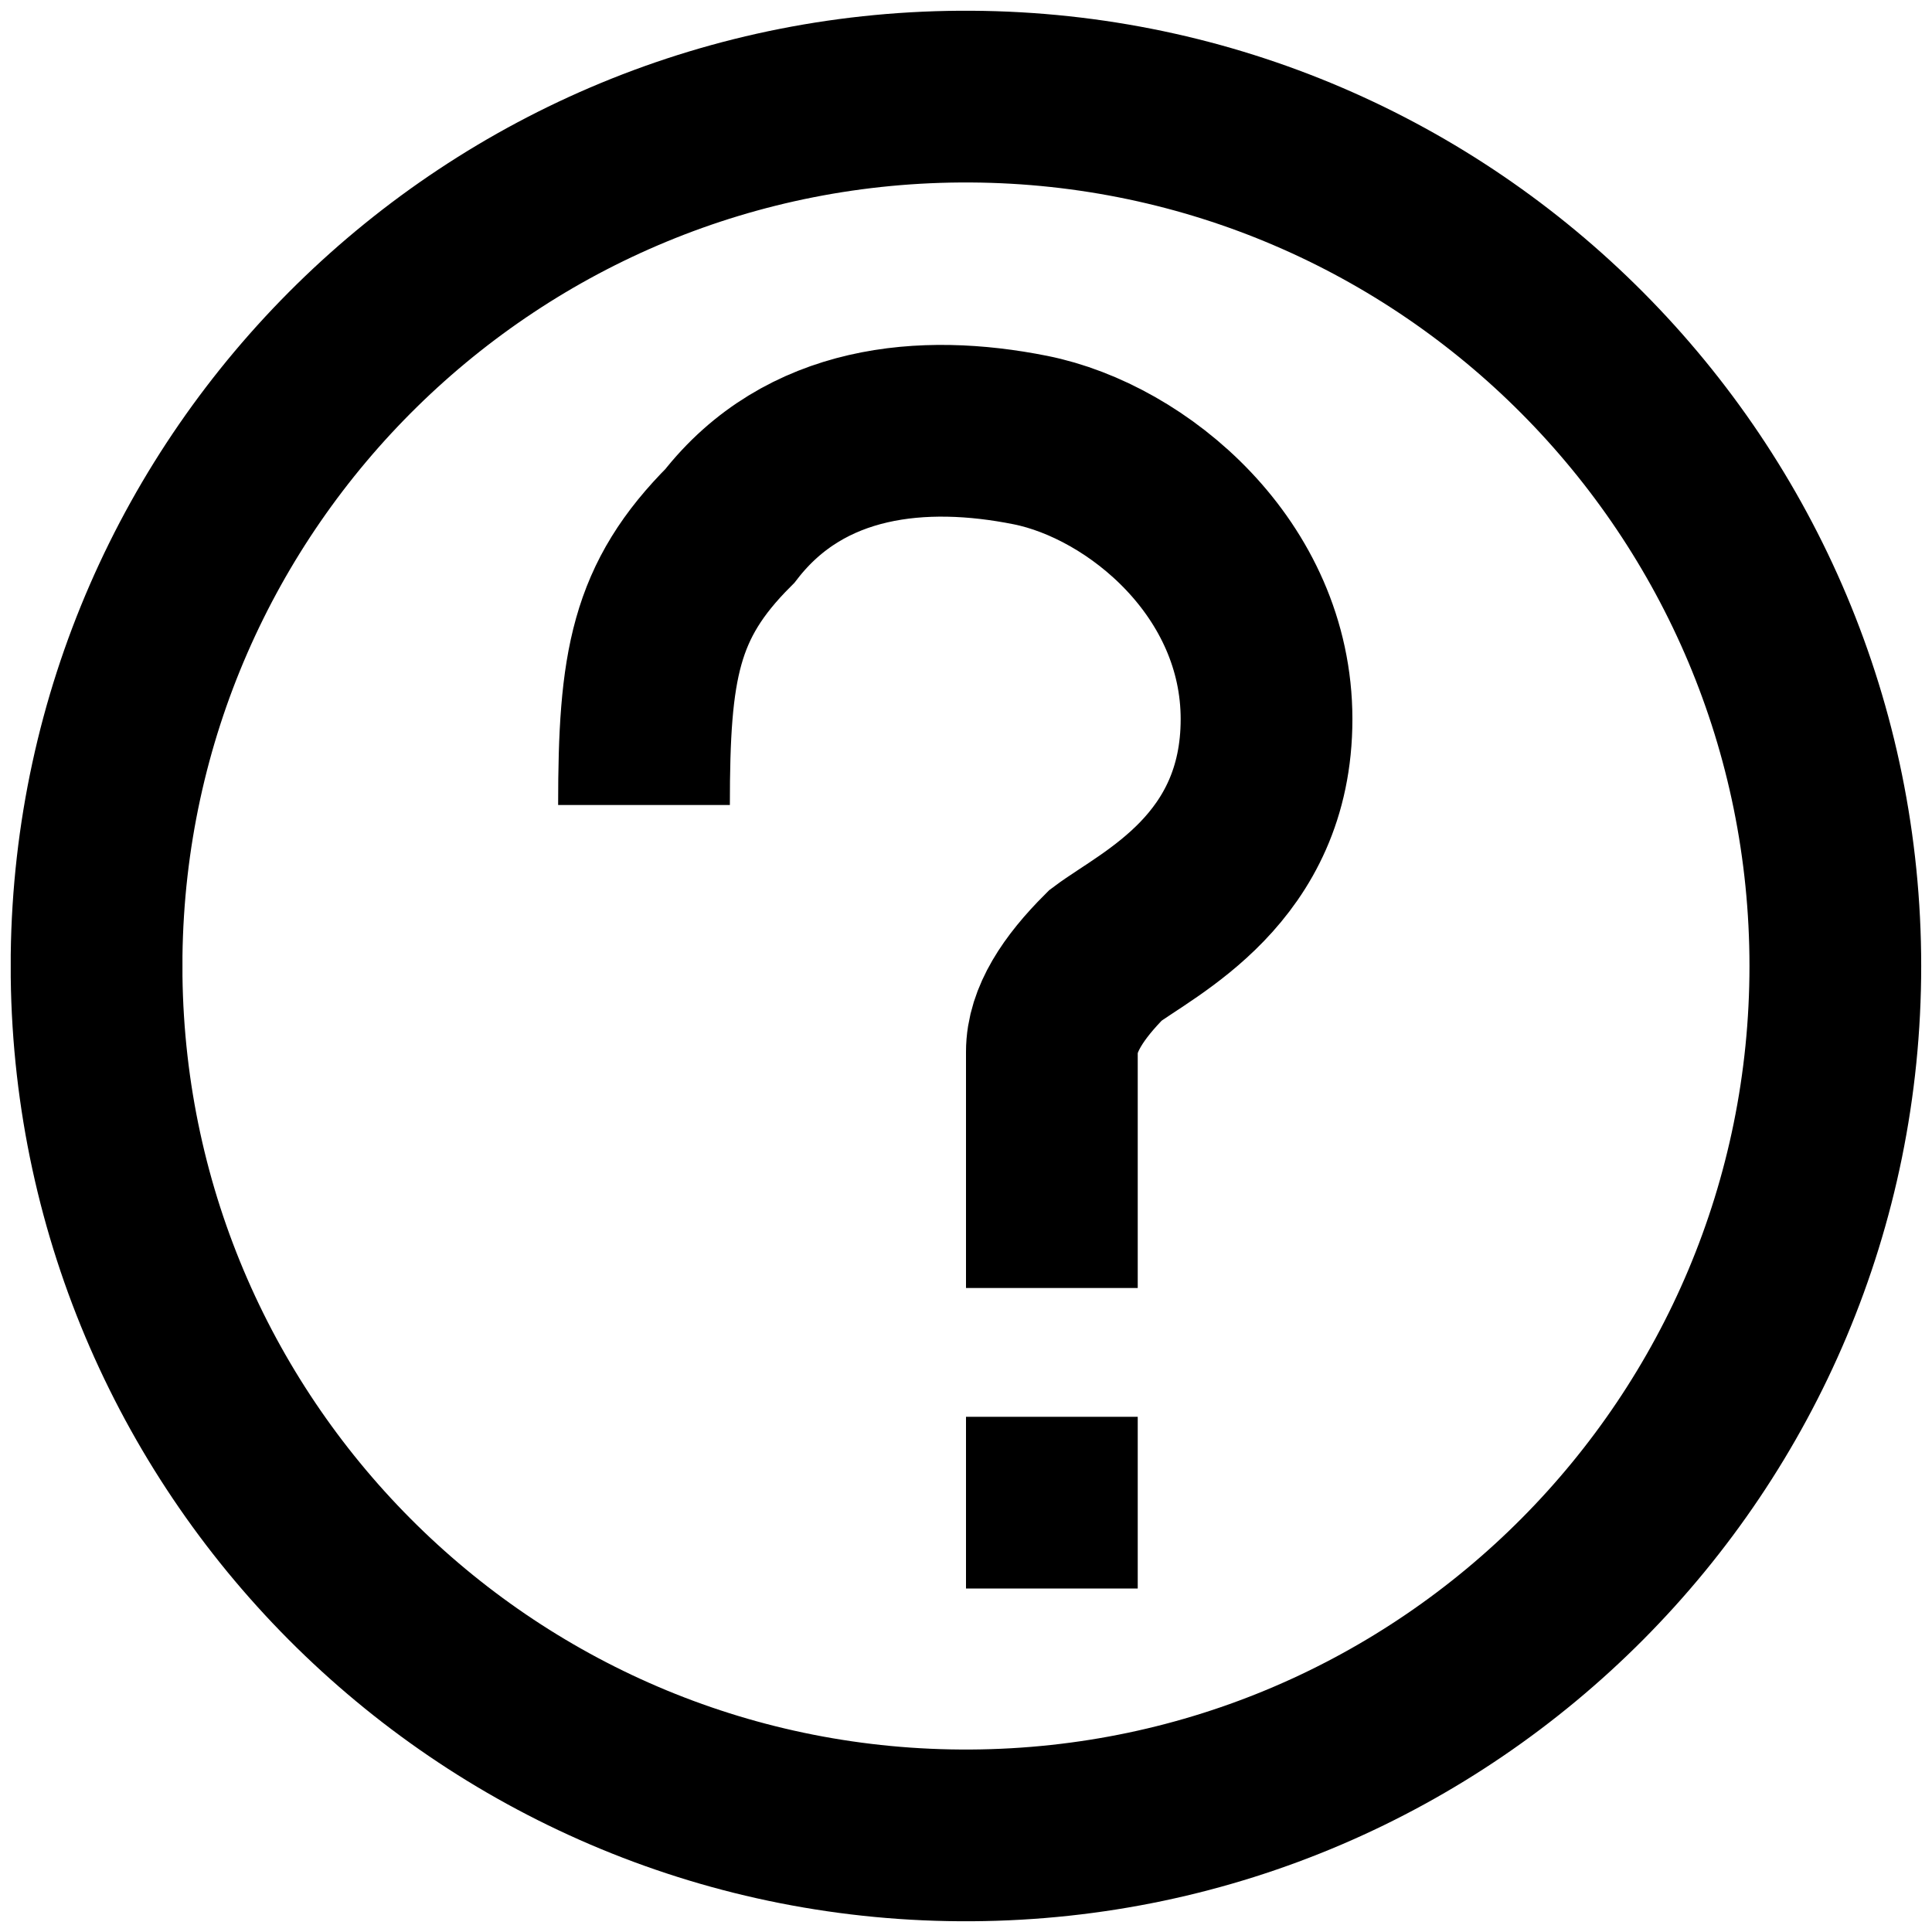
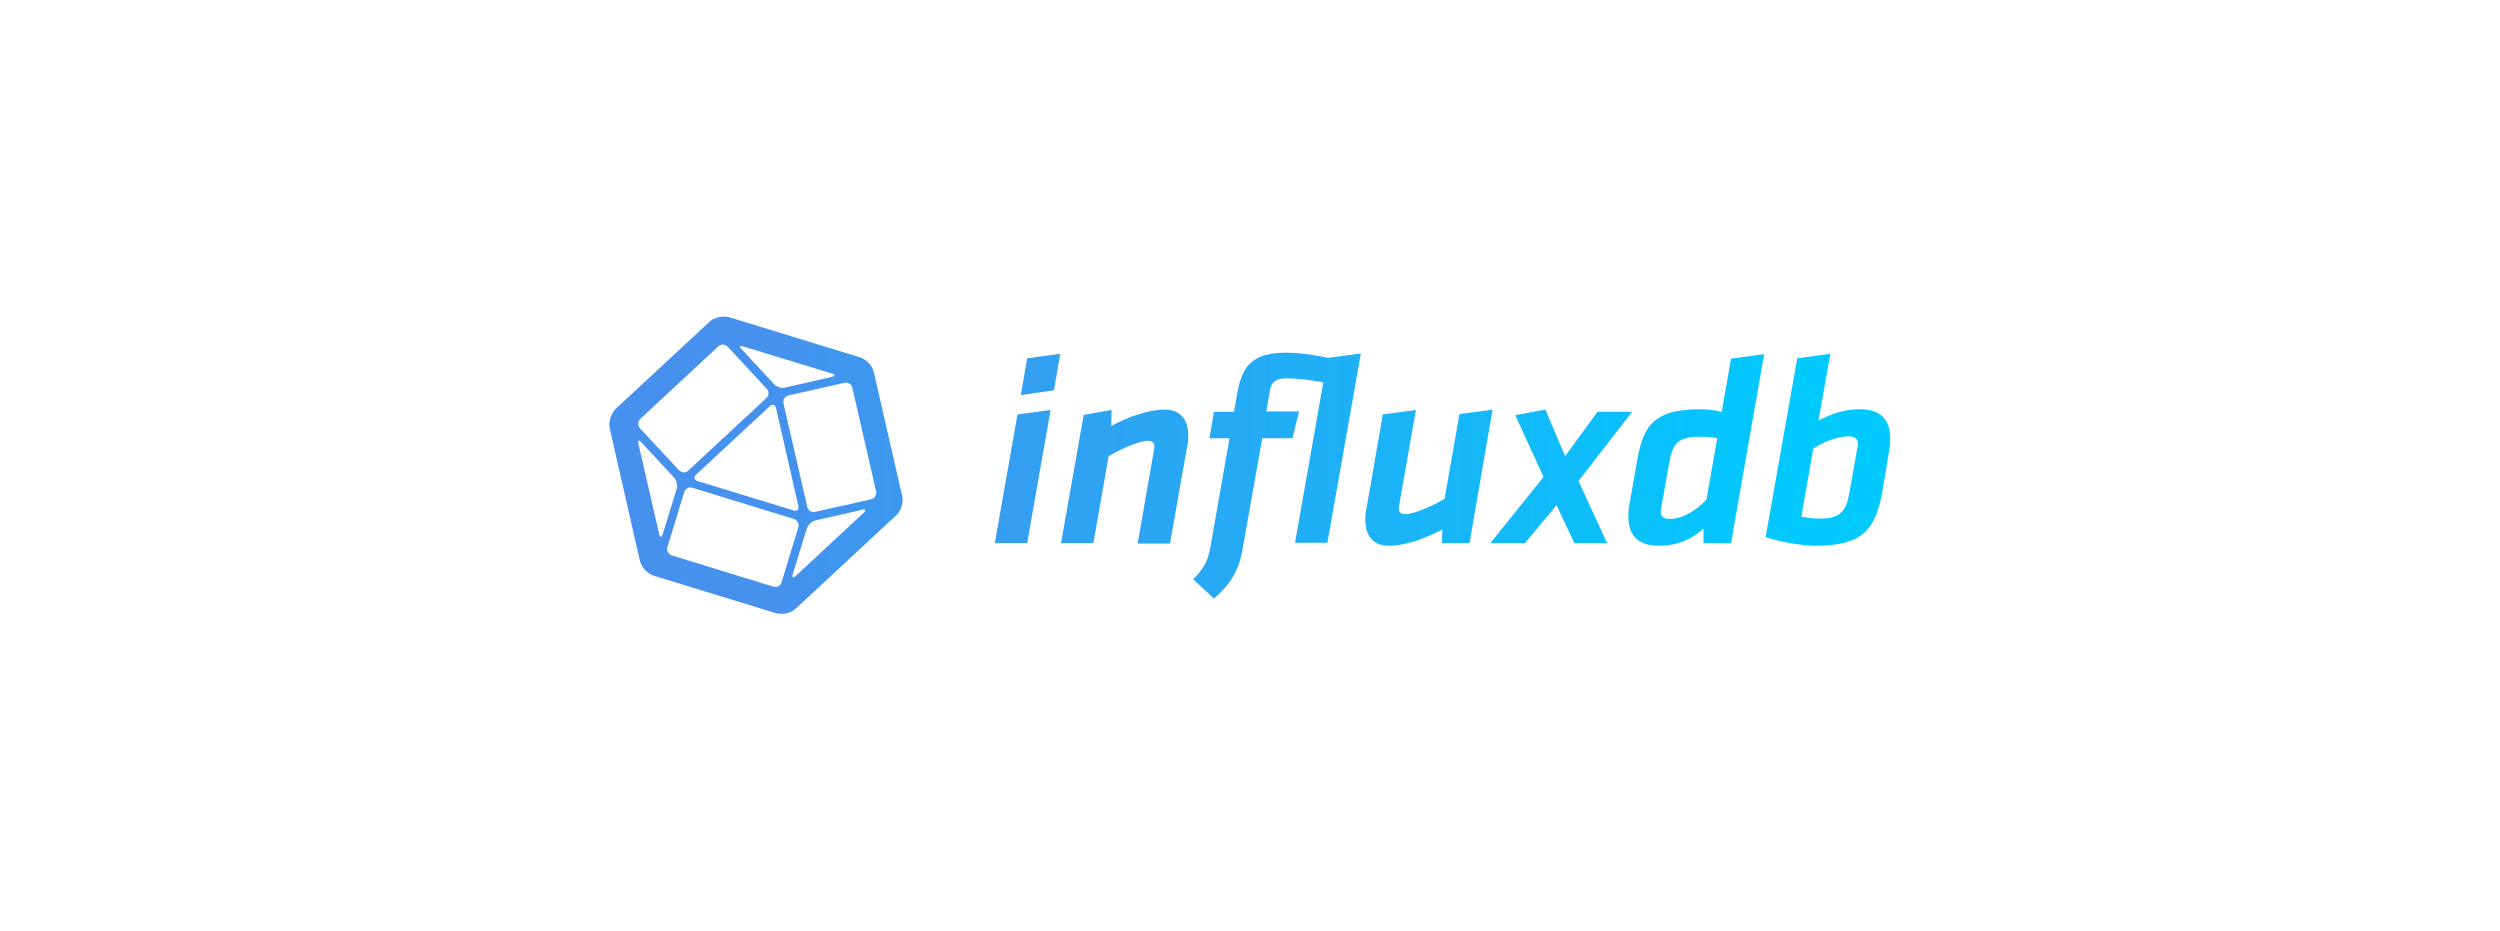
- <svg xmlns="http://www.w3.org/2000/svg" width="180" height="180">
-   <path fill="none" stroke="#000" stroke-width="16" d="M9,89a81,81 0 1,1 0,2zm51-14c0-13 1-19 8-26c7-9 18-10 28-8c10,2 22,12 22,26c0,14-11,19-15,22c-3,3-5,6-5,9v22m0,12v16" />
+ <svg xmlns="http://www.w3.org/2000/svg" version="1.1" id="Layer_1" x="0px" y="0px" viewBox="0 0 672 250" style="enable-background:new 0 0 672 250;" xml:space="preserve">
+   <style type="text/css">
+ 	.st0{fill:url(#symbol_1_);}
+ 	.st1{fill:url(#SVGID_1_);}
+ 	.st2{fill:url(#SVGID_2_);}
+ 	.st3{fill:url(#SVGID_3_);}
+ 	.st4{fill:url(#SVGID_4_);}
+ 	.st5{fill:url(#SVGID_5_);}
+ 	.st6{fill:url(#SVGID_6_);}
+ 	.st7{fill:url(#SVGID_7_);}
+ </style>
+   <g id="influxdb_logo">
+     <linearGradient id="symbol_1_" gradientUnits="userSpaceOnUse" x1="205.324" y1="125" x2="483.088" y2="125">
+       <stop offset="0" style="stop-color:#4591ED" />
+       <stop offset="1" style="stop-color:#00C9FF" />
+     </linearGradient>
+     <path id="symbol_2_" class="st0" d="M242.5,133.3l-7.6-33.2c-0.4-1.8-2.1-3.6-3.9-4.1l-34.9-10.7c-0.5-0.1-1-0.2-1.5-0.2   c-1.5,0-3.1,0.6-4,1.5l-25,23.2c-1.3,1.2-2.1,3.6-1.7,5.4l8.1,35.5c0.4,1.8,2.1,3.6,3.9,4.1l32.6,10c0.5,0.1,1,0.2,1.5,0.2   c1.5,0,3.1-0.6,4-1.5l26.7-24.8C242.2,137.5,242.9,135.1,242.5,133.3z M199.7,93.1l23.9,7.3c0.9,0.3,0.9,0.7,0,0.9l-12.6,2.9   c-1,0.2-2.3-0.2-2.9-0.9l-8.8-9.5C198.6,93.2,198.8,92.9,199.7,93.1z M214.6,136c0.2,1-0.4,1.5-1.3,1.2l-25.8-7.9   c-0.9-0.3-1.1-1.1-0.4-1.7l19.8-18.4c0.7-0.7,1.5-0.4,1.7,0.5L214.6,136z M172.1,112.6l21-19.5c0.7-0.7,1.8-0.6,2.5,0.1l10.5,11.3   c0.7,0.7,0.6,1.8-0.1,2.5l-21,19.5c-0.7,0.7-1.8,0.6-2.5-0.1L172,115.1C171.4,114.4,171.4,113.3,172.1,112.6z M177.2,143.6   l-5.6-24.3c-0.2-1,0.1-1.1,0.8-0.4l8.8,9.5c0.7,0.7,1,2.1,0.7,3l-3.8,12.3C177.9,144.5,177.4,144.5,177.2,143.6z M207.9,157.7   l-27.3-8.4c-0.9-0.3-1.5-1.3-1.2-2.2l4.5-14.8c0.3-0.9,1.3-1.5,2.2-1.2l27.3,8.4c0.9,0.3,1.5,1.3,1.2,2.2l-4.5,14.8   C209.8,157.5,208.8,158,207.9,157.7z M232.2,137.8l-18.3,17c-0.7,0.7-1.1,0.4-0.8-0.5l3.8-12.3c0.3-0.9,1.3-1.9,2.3-2.1l12.6-2.9   C232.7,136.8,232.9,137.2,232.2,137.8z M234.2,134.2l-15.1,3.4c-1,0.2-1.9-0.4-2.1-1.3l-6.4-27.9c-0.2-1,0.4-1.9,1.3-2.1l15.1-3.4   c1-0.2,1.9,0.4,2.1,1.3l6.4,27.9C235.7,133,235.1,134,234.2,134.2z" />
+     <g id="type_2_">
+       <g>
+         <linearGradient id="SVGID_1_" gradientUnits="userSpaceOnUse" x1="205.324" y1="120.538" x2="483.088" y2="120.538">
+           <stop offset="0" style="stop-color:#4591ED" />
+           <stop offset="1" style="stop-color:#00C9FF" />
+         </linearGradient>
+         <path class="st1" d="M273.5,111.4l8.9-1.2l-6.3,35.8h-8.7L273.5,111.4z M276.1,96.3l8.9-1.2l-1.7,9.8l-8.9,1.3L276.1,96.3z" />
+         <linearGradient id="SVGID_2_" gradientUnits="userSpaceOnUse" x1="205.324" y1="127.991" x2="483.088" y2="127.991">
+           <stop offset="0" style="stop-color:#4591ED" />
+           <stop offset="1" style="stop-color:#00C9FF" />
+         </linearGradient>
+         <path class="st2" d="M310.2,120.9c0.1-0.4,0.1-0.8,0.1-0.9c0-0.9-0.4-1.5-1.8-1.5c-2.3,0-7.2,2.2-10.5,4.1l-4.1,23.4h-8.7     l6.1-34.5l7.5-1.3l-0.1,4.3c4.6-2.5,10.1-4.4,14.3-4.4c4.8,0,6.4,3.2,6.4,7c0,1.4-0.1,2.3-0.4,3.5l-4.5,25.5h-8.7L310.2,120.9z" />
+         <linearGradient id="SVGID_3_" gradientUnits="userSpaceOnUse" x1="205.324" y1="127.918" x2="483.088" y2="127.918">
+           <stop offset="0" style="stop-color:#4591ED" />
+           <stop offset="1" style="stop-color:#00C9FF" />
+         </linearGradient>
+         <path class="st3" d="M347.4,117.8h-8.1l-5.3,29.8c-1,5.7-3.1,9.3-7.7,13.3l-5.6-5.2c2.8-2.7,4.1-5.1,4.7-8.9l5.1-29h-5.4l1.2-7.1     h5.4l0.9-5.1c1.3-7.5,4.3-10.8,13.2-10.8c2.9,0,6.7,0.4,11.1,1.4l8.9-1.2l-9,50.9h-8.7l7.6-43.1c-3.5-0.7-7-1.1-9.8-1.1     c-3,0-4.2,1-4.6,3.5l-0.9,5.4h8.8L347.4,117.8z" />
+         <linearGradient id="SVGID_4_" gradientUnits="userSpaceOnUse" x1="205.324" y1="128.425" x2="483.088" y2="128.425">
+           <stop offset="0" style="stop-color:#4591ED" />
+           <stop offset="1" style="stop-color:#00C9FF" />
+         </linearGradient>
+         <path class="st4" d="M376.1,135.8c-0.1,0.5-0.1,0.8-0.1,0.9c0,0.9,0.4,1.5,1.8,1.5c2.3,0,7.2-2.2,10.5-4.1l4-22.8l8.9-1.2     L395,146h-7.4l0.1-3.7c-4.6,2.5-10.1,4.4-14.3,4.4c-4.8,0-6.4-3.2-6.4-7c0-1.4,0.1-2.3,0.4-3.5l4.3-24.8l8.9-1.2L376.1,135.8z" />
+         <linearGradient id="SVGID_5_" gradientUnits="userSpaceOnUse" x1="205.324" y1="128.063" x2="483.088" y2="128.063">
+           <stop offset="0" style="stop-color:#4591ED" />
+           <stop offset="1" style="stop-color:#00C9FF" />
+         </linearGradient>
+         <path class="st5" d="M414.9,128.2l-7.6-16.6l8.1-1.5l5.3,12.5l8.7-11.9h9.3l-14.4,18.6L432,146h-8.8l-4.8-10.2l-8.5,10.2h-9.3     L414.9,128.2z" />
+         <linearGradient id="SVGID_6_" gradientUnits="userSpaceOnUse" x1="205.324" y1="120.9" x2="483.088" y2="120.9">
+           <stop offset="0" style="stop-color:#4591ED" />
+           <stop offset="1" style="stop-color:#00C9FF" />
+         </linearGradient>
+         <path class="st6" d="M465.3,146h-7.4v-3.9c-3,2.7-6.8,4.6-12,4.6c-6.1,0-8.2-3.3-8.2-8c0-1.2,0.1-2.4,0.4-3.7l1.8-10.3     c1.6-9,3.3-14.7,17.1-14.7c1.3,0,3.8,0.2,5.8,0.7l2.5-14.3l8.9-1.2L465.3,146z M461.6,117.8c-1.6-0.4-3.9-0.4-5.1-0.4     c-5.6,0-7,2.2-7.8,6.9l-2.2,12.4c-0.1,0.4-0.1,0.7-0.1,0.9c0,1.3,0.9,1.9,2.5,1.9c3.7,0,8-3,9.8-5.3L461.6,117.8z" />
+         <linearGradient id="SVGID_7_" gradientUnits="userSpaceOnUse" x1="205.324" y1="120.9" x2="483.088" y2="120.9">
+           <stop offset="0" style="stop-color:#4591ED" />
+           <stop offset="1" style="stop-color:#00C9FF" />
+         </linearGradient>
+         <path class="st7" d="M483.1,96.3l8.9-1.2l-3.2,18c3.9-2.2,7.6-3.1,11.1-3.1c6.1,0,8.2,3.3,8.2,8c0,1.2-0.1,2.4-0.4,3.7L506,132     c-1.9,10.6-5.5,14.7-18.2,14.7c-3.3,0-9.7-1.1-13.2-2.3L483.1,96.3z M484.2,138.9c1.6,0.3,3.3,0.5,5.1,0.5c5.6,0,7-2.3,7.8-6.9     l2.2-12.4c0.1-0.4,0.1-0.7,0.1-0.9c0-1.3-0.9-1.9-2.5-1.9c-2.7,0-6.4,1.2-9.5,3.3L484.2,138.9z" />
+       </g>
+     </g>
+   </g>
</svg>
